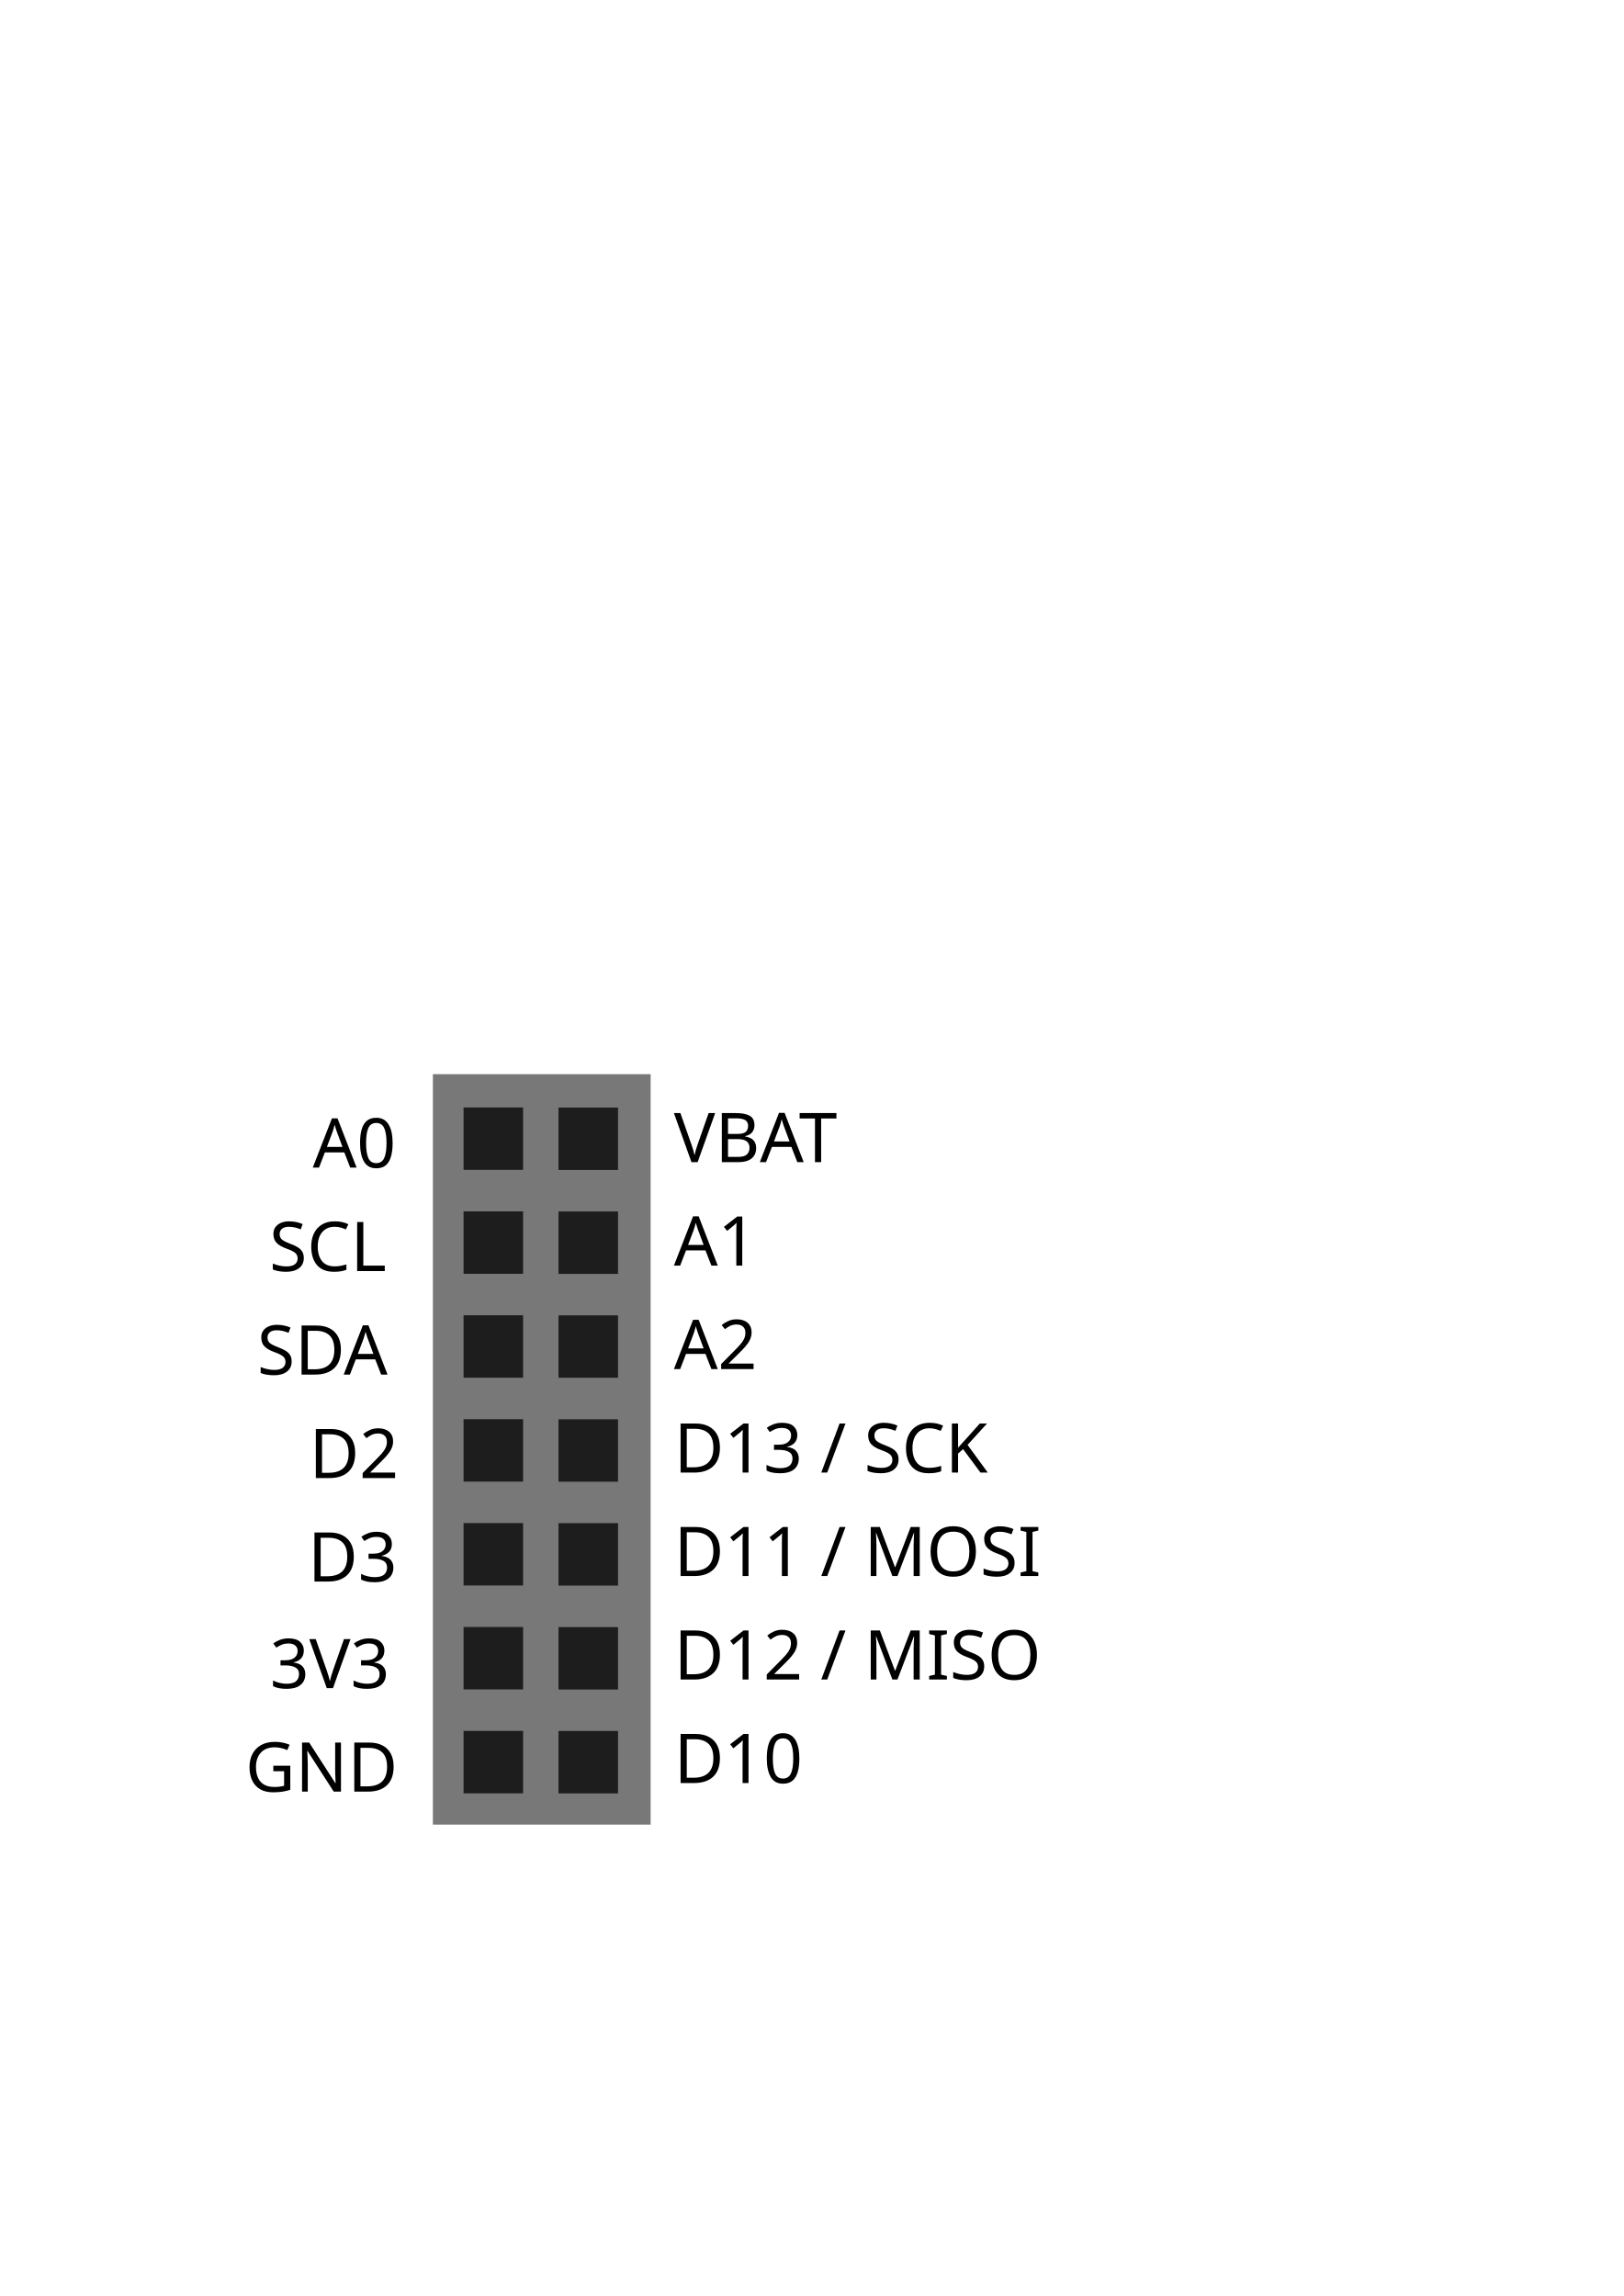
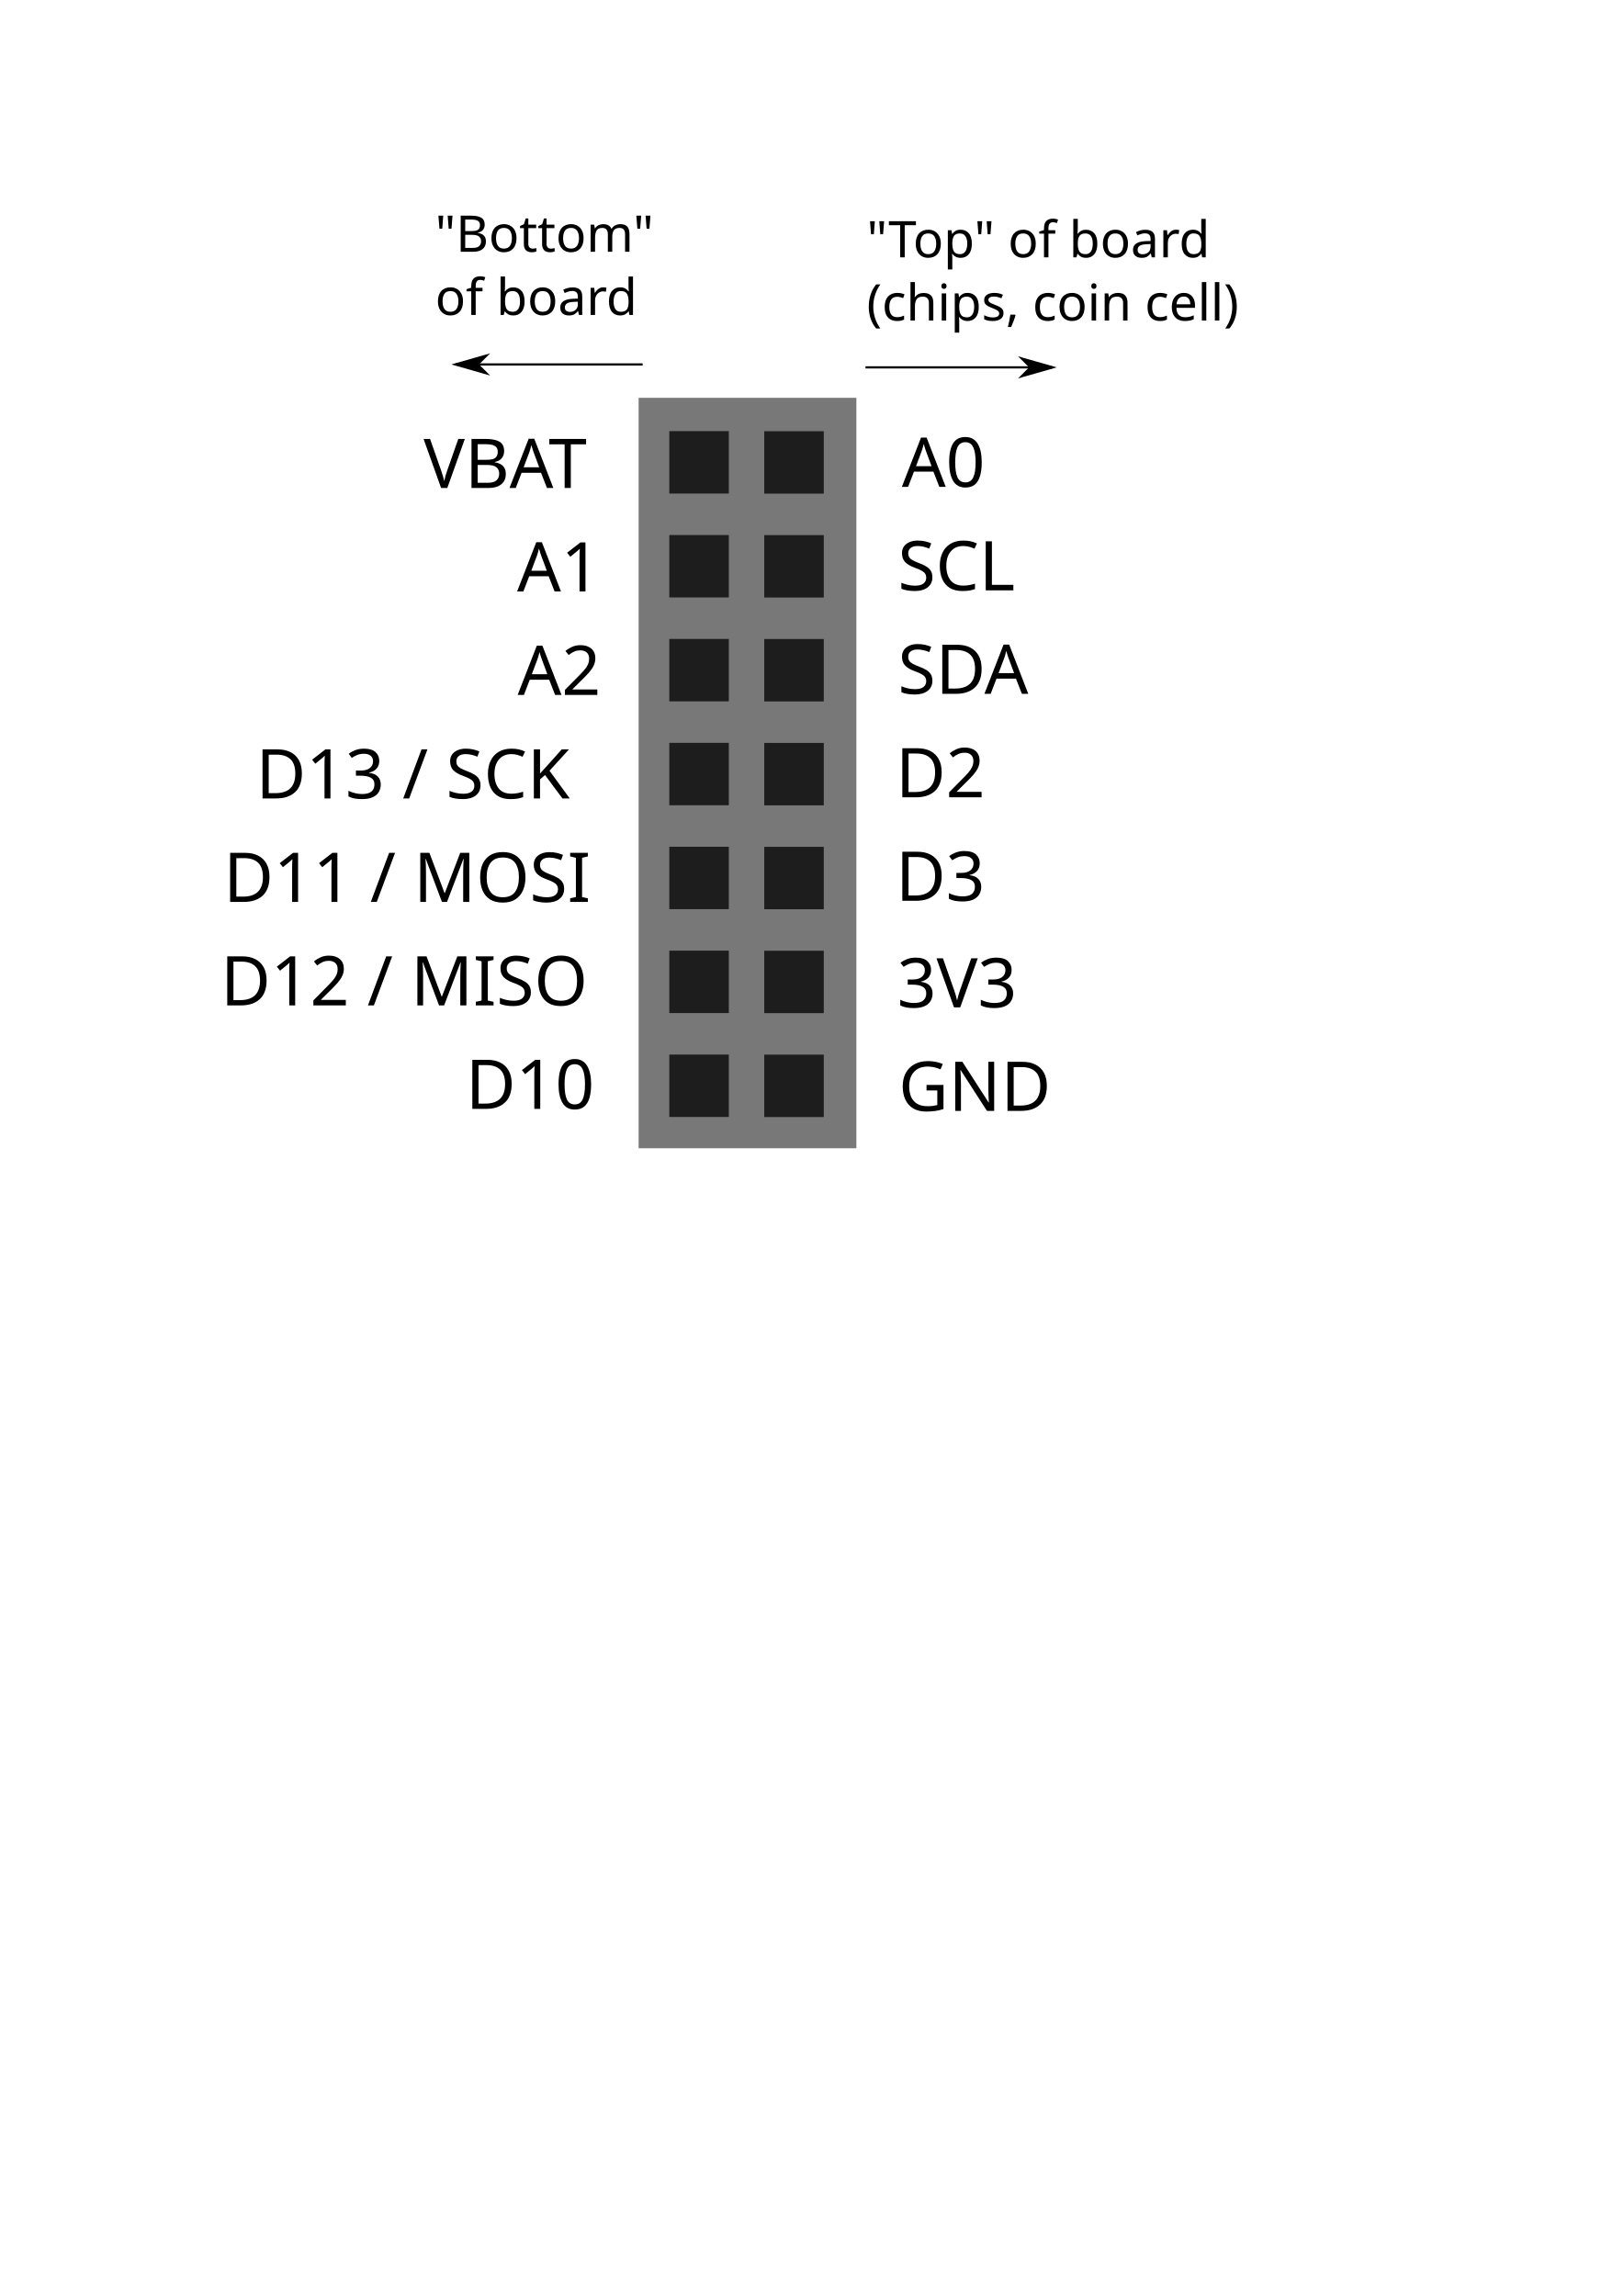
<svg xmlns="http://www.w3.org/2000/svg" width="744.094" height="1052.362" id="svg2" version="1.1">
-   <defs id="defs4" />
+   <defs id="defs4">
+     <marker orient="auto" refY="0.0" refX="0.0" id="Arrow1Lend" style="overflow:visible;">
+       <path id="path4970" d="M 0.0,0.0 L 5.0,-5.0 L -12.5,0.0 L 5.0,5.0 L 0.0,0.0 z " style="fill-rule:evenodd;stroke:#000000;stroke-width:1.0pt;" transform="scale(0.8) rotate(180) translate(12.5,0)" />
+     </marker>
+     <marker orient="auto" refY="0" refX="0" id="Arrow1Lend-0" style="overflow:visible">
+       <path id="path4970-3" d="M 0,0 5,-5 -12.5,0 5,5 0,0 z" style="fill-rule:evenodd;stroke:#000000;stroke-width:1pt" transform="matrix(-0.8,0,0,-0.8,-10,0)" />
+     </marker>
+   </defs>
  <g id="layer1">
-     <rect style="opacity:0.76;fill:#4d4d4d" id="rect3082" width="343.957" height="99.794" x="492.343" y="-298.17" transform="matrix(0,1,-1,0,0,0)" />
-     <g id="g3276" transform="matrix(0,1.317215,-1.317215,0,813.514,234.8747)" style="fill:#000000">
+     <rect style="opacity:0.76;fill:#4d4d4d" id="rect3082" width="343.957" height="99.794" x="182.343" y="-392.456" transform="matrix(0,1,-1,0,0,0)" />
+     <g id="g3276" transform="matrix(0,1.317215,-1.317215,0,907.7997,-75.12529)" style="fill:#000000">
      <rect y="402.582" x="207.081" height="20.708" width="21.718" id="rect3084" style="opacity:0.76;fill:#000000" />
      <rect y="402.582" x="243.236" height="20.708" width="21.718" id="rect3084-3" style="opacity:0.76;fill:#000000" />
      <rect y="402.582" x="279.391" height="20.708" width="21.718" id="rect3084-3-6" style="opacity:0.76;fill:#000000" />
      <rect y="402.582" x="315.546" height="20.708" width="21.718" id="rect3084-3-6-7" style="opacity:0.76;fill:#000000" />
      <rect y="402.582" x="351.701" height="20.708" width="21.718" id="rect3084-3-6-7-5" style="opacity:0.76;fill:#000000" />
      <rect y="402.582" x="387.856" height="20.708" width="21.718" id="rect3084-3-6-7-5-3" style="opacity:0.76;fill:#000000" />
      <rect y="402.582" x="424.012" height="20.708" width="21.718" id="rect3084-3-6-7-5-3-5" style="opacity:0.76;fill:#000000" />
    </g>
-     <g transform="matrix(0,1.317215,-1.317215,0,770.0003,234.8362)" id="g3276-9" style="fill:#000000">
+     <g transform="matrix(0,1.317215,-1.317215,0,864.286,-75.16384)" id="g3276-9" style="fill:#000000">
      <rect y="402.582" x="207.081" height="20.708" width="21.718" id="rect3084-36" style="opacity:0.76;fill:#000000" />
      <rect y="402.582" x="243.236" height="20.708" width="21.718" id="rect3084-3-0" style="opacity:0.76;fill:#000000" />
      <rect y="402.582" x="279.391" height="20.708" width="21.718" id="rect3084-3-6-6" style="opacity:0.76;fill:#000000" />
      <rect y="402.582" x="315.546" height="20.708" width="21.718" id="rect3084-3-6-7-2" style="opacity:0.76;fill:#000000" />
      <rect y="402.582" x="351.701" height="20.708" width="21.718" id="rect3084-3-6-7-5-6" style="opacity:0.76;fill:#000000" />
      <rect y="402.582" x="387.856" height="20.708" width="21.718" id="rect3084-3-6-7-5-3-1" style="opacity:0.76;fill:#000000" />
      <rect y="402.582" x="424.012" height="20.708" width="21.718" id="rect3084-3-6-7-5-3-5-8" style="opacity:0.76;fill:#000000" />
    </g>
-     <text xml:space="preserve" style="font-size:31.501px;font-style:normal;font-weight:normal;line-height:125%;letter-spacing:0px;word-spacing:0px;fill:#000000;fill-opacity:1;stroke:none;font-family:Sans" x="308.837" y="532.652" id="text3536">
-       <tspan id="tspan3538" x="308.837" y="532.652">VBAT</tspan>
+     <text xml:space="preserve" style="font-size:31.501px;font-style:normal;font-weight:normal;line-height:125%;letter-spacing:0px;word-spacing:0px;fill:#000000;fill-opacity:1;stroke:none;font-family:Sans" x="194.112" y="223.662" id="text3536">
+       <tspan id="tspan3538" x="194.112" y="223.662">VBAT</tspan>
    </text>
-     <text xml:space="preserve" style="font-size:31.501px;font-style:normal;font-weight:normal;line-height:125%;letter-spacing:0px;word-spacing:0px;fill:#000000;fill-opacity:1;stroke:none;font-family:Sans" x="308.837" y="580.083" id="text3536-7">
-       <tspan id="tspan3538-8" x="308.837" y="580.083">A1</tspan>
+     <text xml:space="preserve" style="font-size:31.501px;font-style:normal;font-weight:normal;line-height:125%;letter-spacing:0px;word-spacing:0px;fill:#000000;fill-opacity:1;stroke:none;font-family:Sans" x="236.979" y="271.093" id="text3536-7">
+       <tspan id="tspan3538-8" x="236.979" y="271.093">A1</tspan>
    </text>
-     <text xml:space="preserve" style="font-size:31.501px;font-style:normal;font-weight:normal;line-height:125%;letter-spacing:0px;word-spacing:0px;fill:#000000;fill-opacity:1;stroke:none;font-family:Sans" x="308.837" y="627.514" id="text3536-7-4">
-       <tspan id="tspan3538-8-5" x="308.837" y="627.514">A2</tspan>
+     <text xml:space="preserve" style="font-size:31.501px;font-style:normal;font-weight:normal;line-height:125%;letter-spacing:0px;word-spacing:0px;fill:#000000;fill-opacity:1;stroke:none;font-family:Sans" x="237.225" y="318.524" id="text3536-7-4">
+       <tspan id="tspan3538-8-5" x="237.225" y="318.524">A2</tspan>
    </text>
-     <text xml:space="preserve" style="font-size:31.501px;font-style:normal;font-weight:normal;line-height:125%;letter-spacing:0px;word-spacing:0px;fill:#000000;fill-opacity:1;stroke:none;font-family:Sans" x="308.837" y="674.945" id="text3536-7-0">
-       <tspan id="tspan3538-8-3" x="308.837" y="674.945">D13 / SCK</tspan>
+     <text xml:space="preserve" style="font-size:31.501px;font-style:normal;font-weight:normal;line-height:125%;letter-spacing:0px;word-spacing:0px;fill:#000000;fill-opacity:1;stroke:none;font-family:Sans" x="117.253" y="365.956" id="text3536-7-0">
+       <tspan id="tspan3538-8-3" x="117.253" y="365.956">D13 / SCK</tspan>
    </text>
-     <text xml:space="preserve" style="font-size:31.501px;font-style:normal;font-weight:normal;line-height:125%;letter-spacing:0px;word-spacing:0px;fill:#000000;fill-opacity:1;stroke:none;font-family:Sans" x="308.837" y="722.377" id="text3536-7-6">
-       <tspan id="tspan3538-8-1" x="308.837" y="722.377">D11 / MOSI</tspan>
+     <text xml:space="preserve" style="font-size:31.501px;font-style:normal;font-weight:normal;line-height:125%;letter-spacing:0px;word-spacing:0px;fill:#000000;fill-opacity:1;stroke:none;font-family:Sans" x="102.41" y="413.387" id="text3536-7-6">
+       <tspan id="tspan3538-8-1" x="102.41" y="413.387">D11 / MOSI</tspan>
    </text>
-     <text xml:space="preserve" style="font-size:31.501px;font-style:normal;font-weight:normal;line-height:125%;letter-spacing:0px;word-spacing:0px;fill:#000000;fill-opacity:1;stroke:none;font-family:Sans" x="308.837" y="769.808" id="text3536-7-06">
-       <tspan id="tspan3538-8-32" x="308.837" y="769.808">D12 / MISO</tspan>
+     <text xml:space="preserve" style="font-size:31.501px;font-style:normal;font-weight:normal;line-height:125%;letter-spacing:0px;word-spacing:0px;fill:#000000;fill-opacity:1;stroke:none;font-family:Sans" x="101.087" y="460.818" id="text3536-7-06">
+       <tspan id="tspan3538-8-32" x="101.087" y="460.818">D12 / MISO</tspan>
    </text>
-     <text xml:space="preserve" style="font-size:31.501px;font-style:normal;font-weight:normal;line-height:125%;letter-spacing:0px;word-spacing:0px;fill:#000000;fill-opacity:1;stroke:none;font-family:Sans" x="308.837" y="817.239" id="text3536-7-061">
-       <tspan id="tspan3538-8-55" x="308.837" y="817.239">D10</tspan>
+     <text xml:space="preserve" style="font-size:31.501px;font-style:normal;font-weight:normal;line-height:125%;letter-spacing:0px;word-spacing:0px;fill:#000000;fill-opacity:1;stroke:none;font-family:Sans" x="213.4" y="508.249" id="text3536-7-061">
+       <tspan id="tspan3538-8-55" x="213.4" y="508.249">D10</tspan>
    </text>
-     <text xml:space="preserve" style="font-size:31.501px;font-style:normal;font-weight:normal;line-height:125%;letter-spacing:0px;word-spacing:0px;fill:#000000;fill-opacity:1;stroke:none;font-family:Sans" x="143.329" y="535.169" id="text3536-4">
-       <tspan id="tspan3538-7" x="143.329" y="535.169">A0</tspan>
+     <text xml:space="preserve" style="font-size:31.501px;font-style:normal;font-variant:normal;font-weight:normal;font-stretch:normal;text-align:start;line-height:125%;letter-spacing:0px;word-spacing:0px;writing-mode:lr-tb;text-anchor:start;fill:#000000;fill-opacity:1;stroke:none;font-family:Sans;-inkscape-font-specification:Sans" x="413.298" y="223.148" id="text3536-4">
+       <tspan id="tspan3538-7" x="413.298" y="223.148">A0</tspan>
    </text>
-     <text xml:space="preserve" style="font-size:31.501px;font-style:normal;font-weight:normal;line-height:125%;letter-spacing:0px;word-spacing:0px;fill:#000000;fill-opacity:1;stroke:none;font-family:Sans" x="123.411" y="582.6" id="text3536-7-65">
-       <tspan id="tspan3538-8-6" x="123.411" y="582.6">SCL</tspan>
+     <text xml:space="preserve" style="font-size:31.501px;font-style:normal;font-variant:normal;font-weight:normal;font-stretch:normal;text-align:start;line-height:125%;letter-spacing:0px;word-spacing:0px;writing-mode:lr-tb;text-anchor:start;fill:#000000;fill-opacity:1;stroke:none;font-family:Sans;-inkscape-font-specification:Sans" x="411.468" y="270.579" id="text3536-7-65">
+       <tspan id="tspan3538-8-6" x="411.468" y="270.579">SCL</tspan>
    </text>
-     <text xml:space="preserve" style="font-size:31.501px;font-style:normal;font-weight:normal;line-height:125%;letter-spacing:0px;word-spacing:0px;fill:#000000;fill-opacity:1;stroke:none;font-family:Sans" x="117.843" y="630.031" id="text3536-7-4-9">
-       <tspan id="tspan3538-8-5-3" x="117.843" y="630.031">SDA</tspan>
+     <text xml:space="preserve" style="font-size:31.501px;font-style:normal;font-variant:normal;font-weight:normal;font-stretch:normal;text-align:start;line-height:125%;letter-spacing:0px;word-spacing:0px;writing-mode:lr-tb;text-anchor:start;fill:#000000;fill-opacity:1;stroke:none;font-family:Sans;-inkscape-font-specification:Sans" x="411.468" y="318.011" id="text3536-7-4-9">
+       <tspan id="tspan3538-8-5-3" x="411.468" y="318.011">SDA</tspan>
    </text>
-     <text xml:space="preserve" style="font-size:31.501px;font-style:normal;font-weight:normal;line-height:125%;letter-spacing:0px;word-spacing:0px;fill:#000000;fill-opacity:1;stroke:none;font-family:Sans" x="141.683" y="677.462" id="text3536-7-0-7">
-       <tspan id="tspan3538-8-3-4" x="141.683" y="677.462">D2</tspan>
+     <text xml:space="preserve" style="font-size:31.501px;font-style:normal;font-variant:normal;font-weight:normal;font-stretch:normal;text-align:start;line-height:125%;letter-spacing:0px;word-spacing:0px;writing-mode:lr-tb;text-anchor:start;fill:#000000;fill-opacity:1;stroke:none;font-family:Sans;-inkscape-font-specification:Sans" x="410.452" y="365.442" id="text3536-7-0-7">
+       <tspan id="tspan3538-8-3-4" x="410.452" y="365.442">D2</tspan>
    </text>
-     <text xml:space="preserve" style="font-size:31.501px;font-style:normal;font-weight:normal;line-height:125%;letter-spacing:0px;word-spacing:0px;fill:#000000;fill-opacity:1;stroke:none;font-family:Sans" x="141.053" y="724.893" id="text3536-7-6-5">
-       <tspan id="tspan3538-8-1-2" x="141.053" y="724.893">D3</tspan>
+     <text xml:space="preserve" style="font-size:31.501px;font-style:normal;font-variant:normal;font-weight:normal;font-stretch:normal;text-align:start;line-height:125%;letter-spacing:0px;word-spacing:0px;writing-mode:lr-tb;text-anchor:start;fill:#000000;fill-opacity:1;stroke:none;font-family:Sans;-inkscape-font-specification:Sans" x="410.452" y="412.873" id="text3536-7-6-5">
+       <tspan id="tspan3538-8-1-2" x="410.452" y="412.873">D3</tspan>
    </text>
-     <text xml:space="preserve" style="font-size:31.501px;font-style:normal;font-weight:normal;line-height:125%;letter-spacing:0px;word-spacing:0px;fill:#000000;fill-opacity:1;stroke:none;font-family:Sans" x="123.703" y="773.753" id="text3536-7-06-5">
-       <tspan id="tspan3538-8-32-4" x="123.703" y="773.753">3V3</tspan>
+     <text xml:space="preserve" style="font-size:31.501px;font-style:normal;font-variant:normal;font-weight:normal;font-stretch:normal;text-align:start;line-height:125%;letter-spacing:0px;word-spacing:0px;writing-mode:lr-tb;text-anchor:start;fill:#000000;fill-opacity:1;stroke:none;font-family:Sans;-inkscape-font-specification:Sans" x="411.145" y="461.733" id="text3536-7-06-5">
+       <tspan id="tspan3538-8-32-4" x="411.145" y="461.733">3V3</tspan>
    </text>
-     <text xml:space="preserve" style="font-size:31.501px;font-style:normal;font-weight:normal;line-height:125%;letter-spacing:0px;word-spacing:0px;fill:#000000;fill-opacity:1;stroke:none;font-family:Sans" x="112.428" y="821.184" id="text3536-7-061-7">
-       <tspan id="tspan3538-8-55-4" x="112.428" y="821.184">GND</tspan>
+     <text xml:space="preserve" style="font-size:31.501px;font-style:normal;font-variant:normal;font-weight:normal;font-stretch:normal;text-align:start;line-height:125%;letter-spacing:0px;word-spacing:0px;writing-mode:lr-tb;text-anchor:start;fill:#000000;fill-opacity:1;stroke:none;font-family:Sans;-inkscape-font-specification:Sans" x="411.775" y="509.164" id="text3536-7-061-7">
+       <tspan id="tspan3538-8-55-4" x="411.775" y="509.164">GND</tspan>
    </text>
+     <text xml:space="preserve" style="font-size:23.168px;font-style:normal;font-variant:normal;font-weight:normal;font-stretch:normal;text-align:start;line-height:125%;letter-spacing:0px;word-spacing:0px;writing-mode:lr-tb;text-anchor:start;fill:#000000;fill-opacity:1;stroke:none;font-family:Sans;-inkscape-font-specification:Sans" x="397.206" y="117.942" id="text4241">
+       <tspan id="tspan4243" x="397.206" y="117.942">"Top" of board</tspan>
+       <tspan x="397.206" y="146.902" id="tspan4245">(chips, coin cell)</tspan>
+     </text>
+     <text xml:space="preserve" style="font-size:23.168px;font-style:normal;font-weight:normal;line-height:125%;letter-spacing:0px;word-spacing:0px;fill:#000000;fill-opacity:1;stroke:none;font-family:Sans" x="199.419" y="115.398" id="text4241-8">
+       <tspan x="199.419" y="115.398" id="tspan4245-5">"Bottom"</tspan>
+       <tspan x="199.419" y="144.358" id="tspan5493">of board</tspan>
+     </text>
+     <path style="fill:none;stroke:#000000;stroke-width:1px;stroke-linecap:butt;stroke-linejoin:miter;stroke-opacity:1;marker-start:none;marker-end:url(#Arrow1Lend)" d="m 294.494,167.037 -85.714,0" id="path4273" />
+     <path style="fill:none;stroke:#000000;stroke-width:1px;stroke-linecap:butt;stroke-linejoin:miter;stroke-opacity:1;marker-start:none;marker-end:url(#Arrow1Lend)" d="m 396.635,168.381 85.714,0" id="path4273-6" />
  </g>
</svg>
